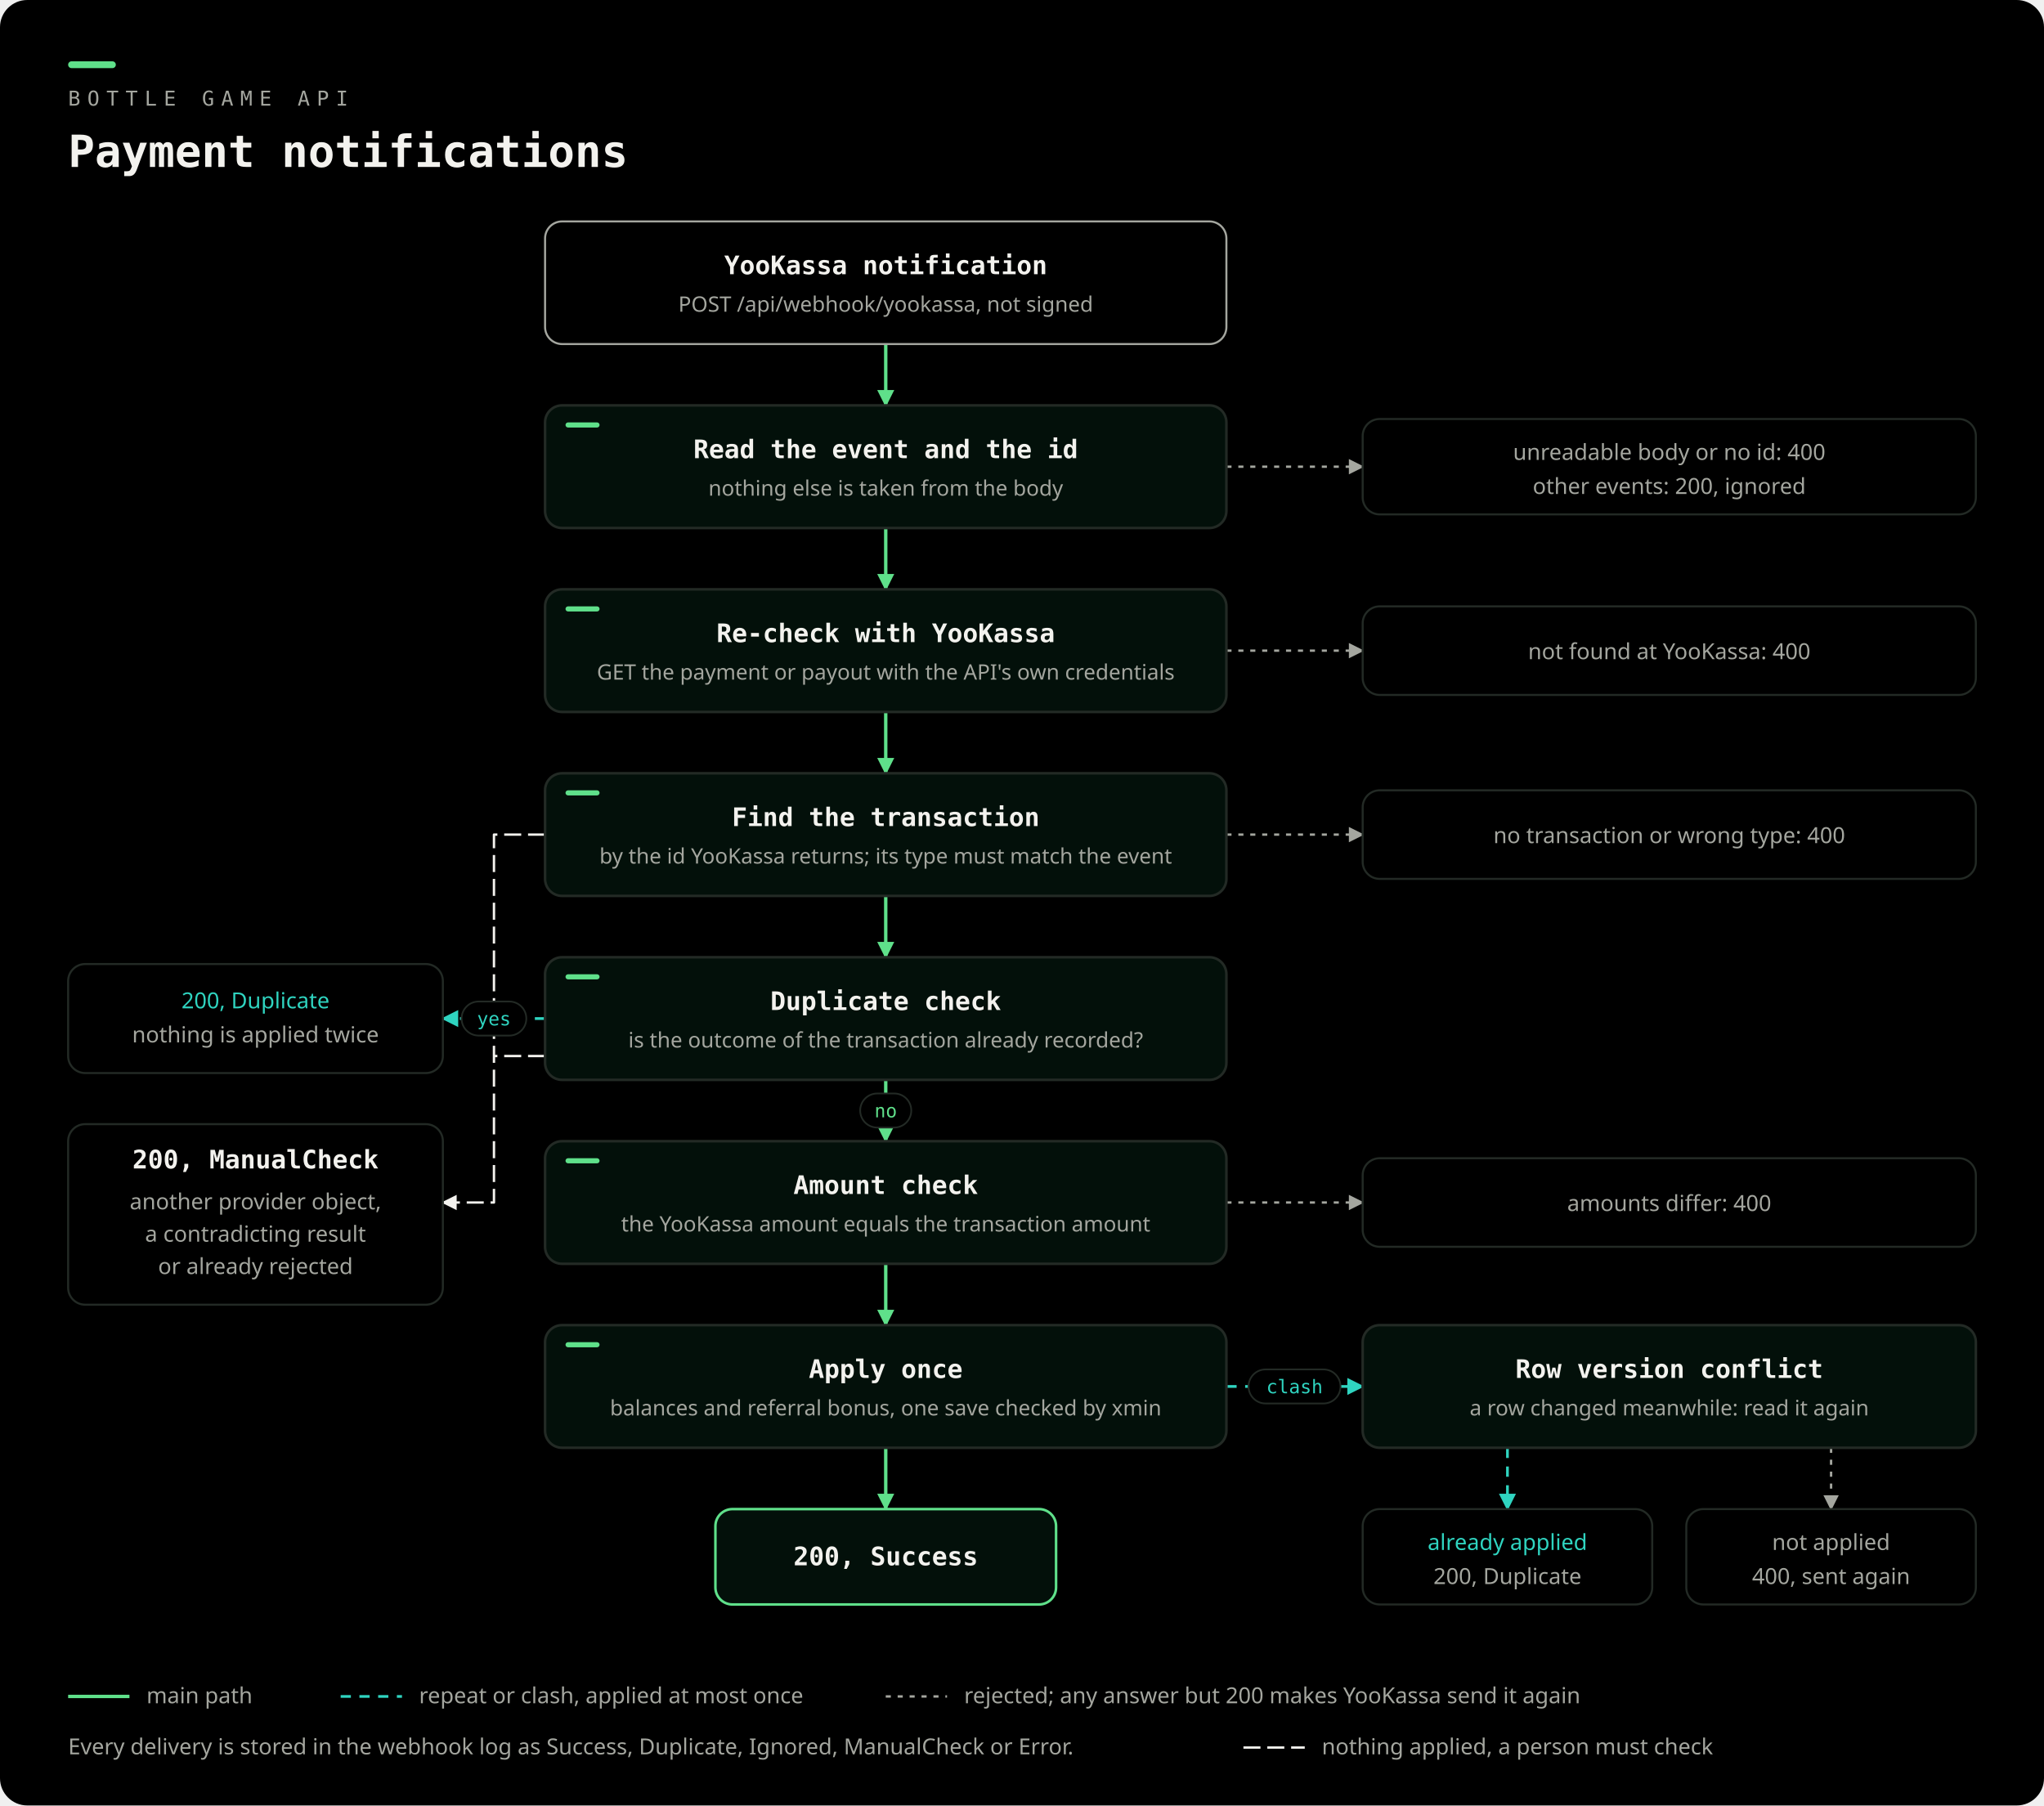
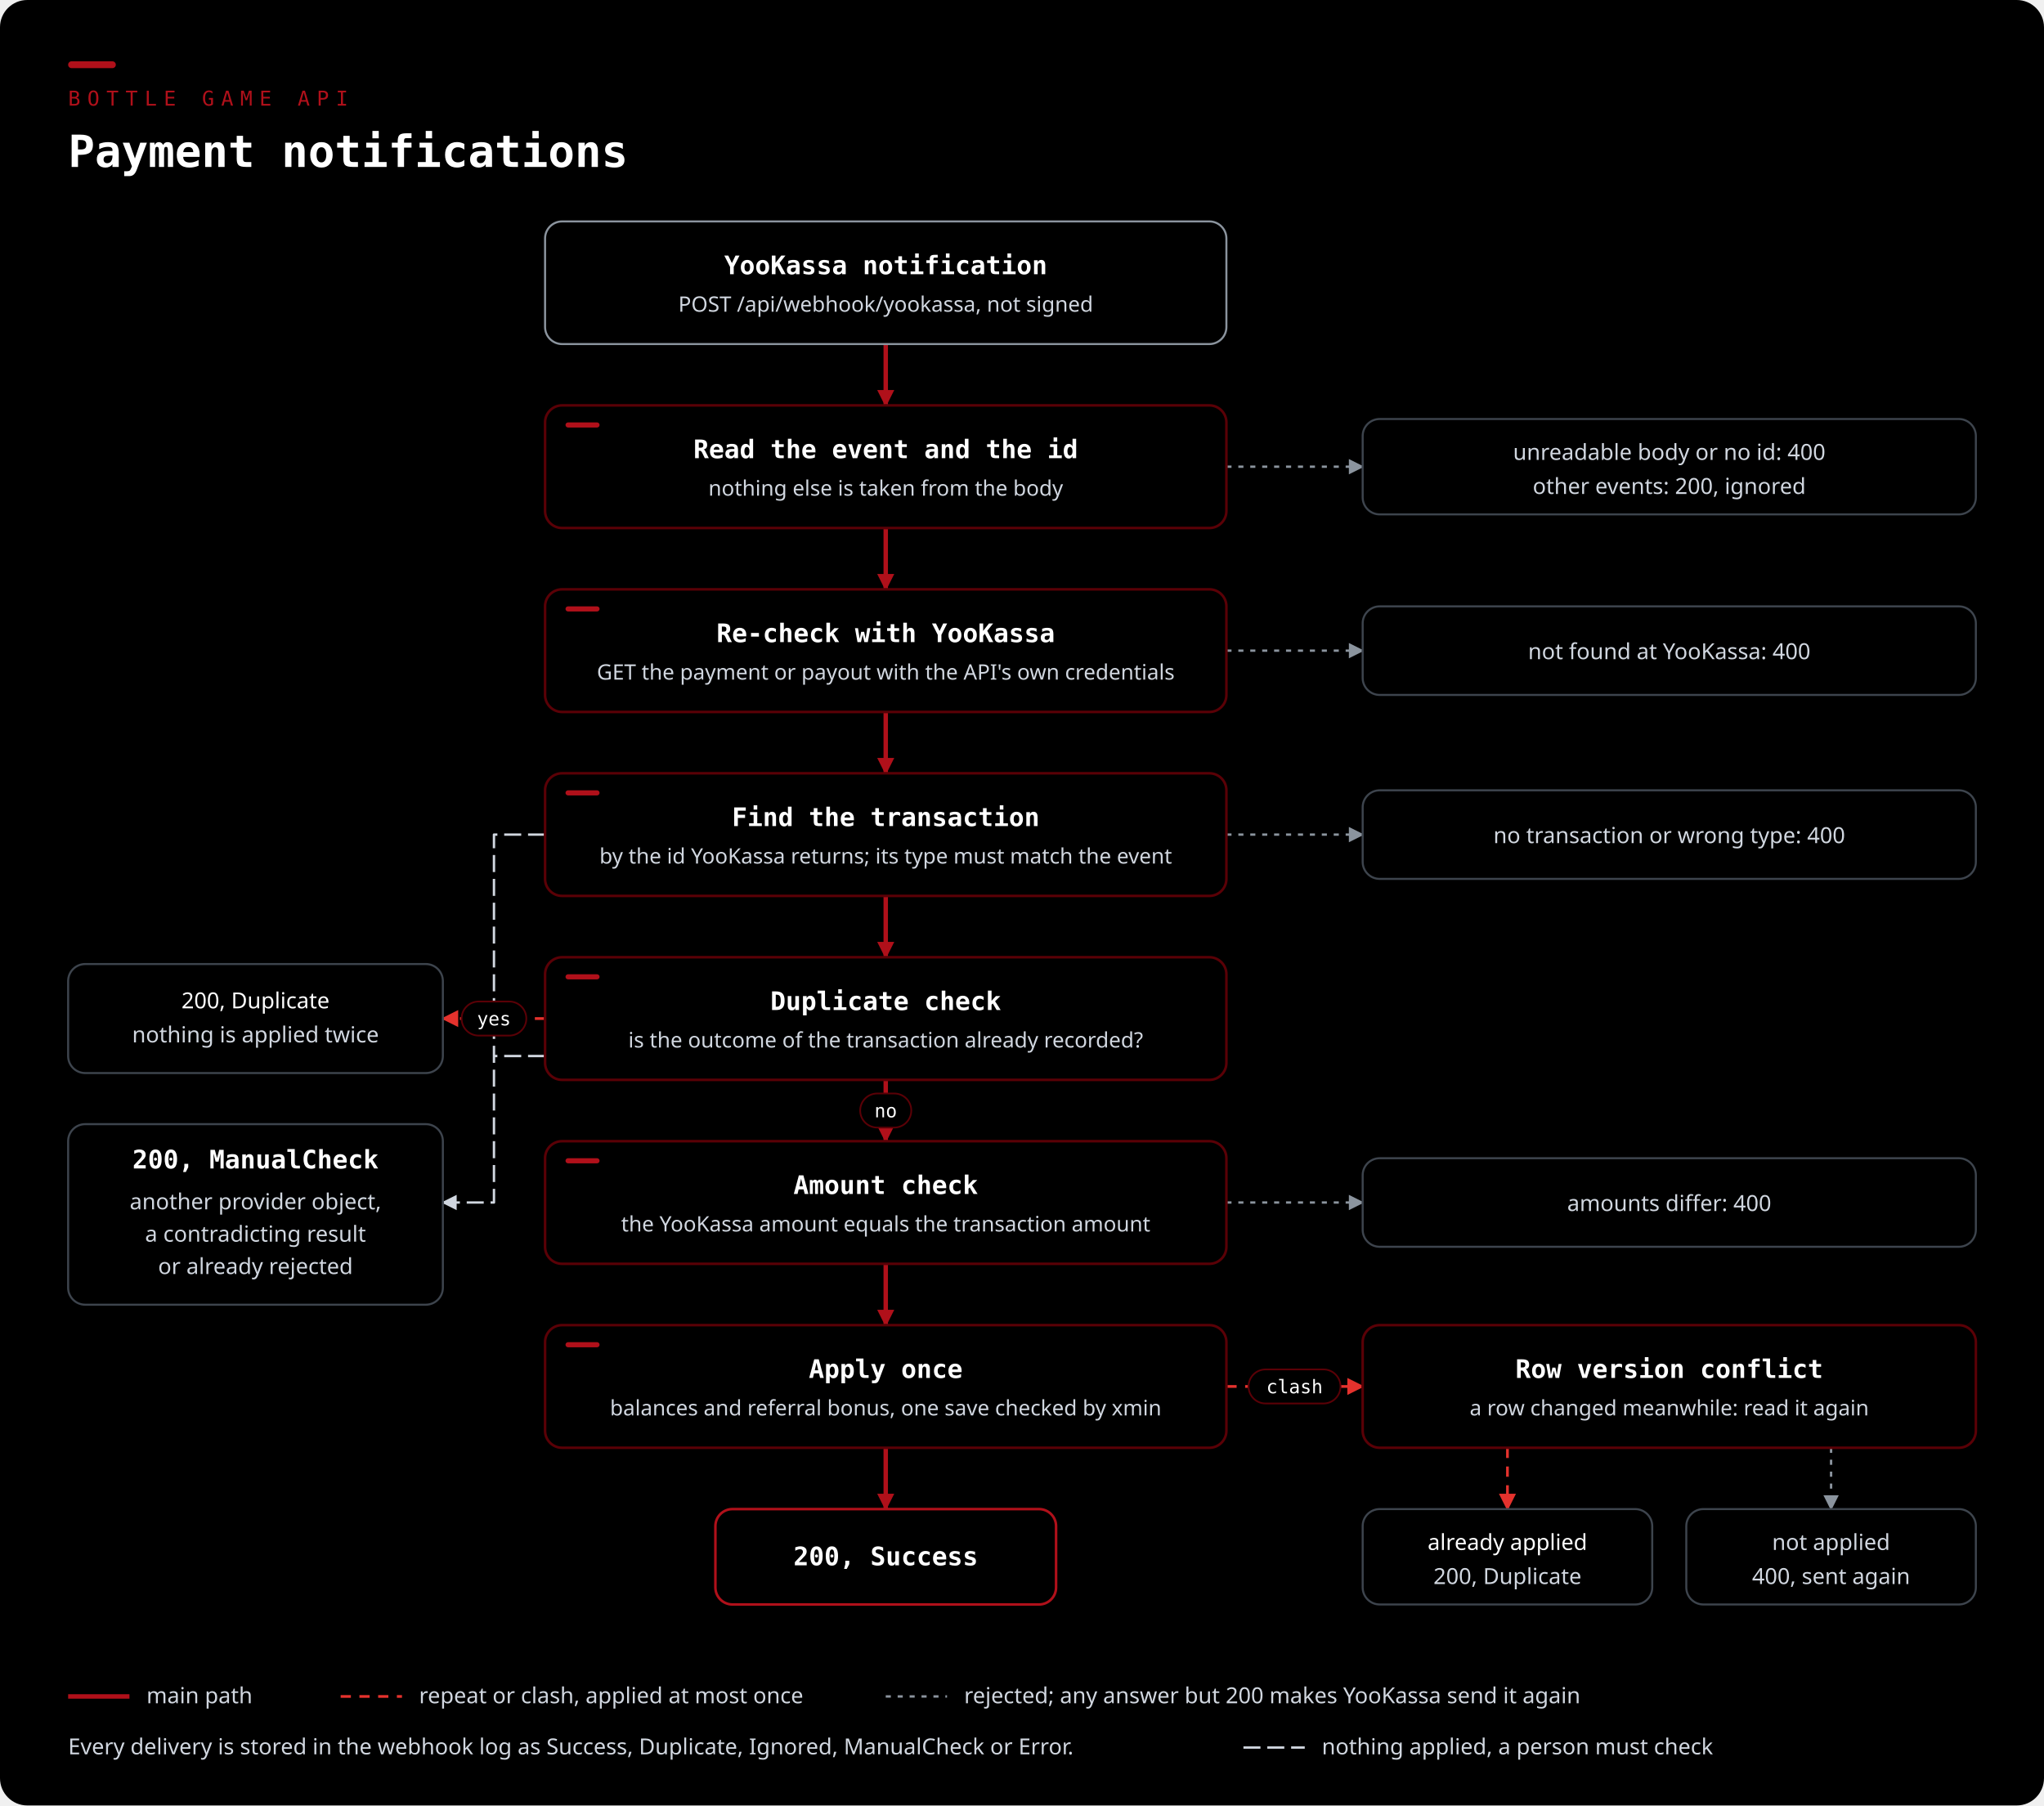
<svg xmlns="http://www.w3.org/2000/svg" width="1200" height="1060" viewBox="0 0 1200 1060">
  <defs>
    <style>
      .bg { fill: #000000; }
-       .node { fill: #03100a; stroke: #232a25; stroke-width: 1.5; }
-       .ext { fill: #000000; stroke: #a4a69f; stroke-width: 1.2; }
-       .done { fill: #03100a; stroke: #5fe08a; stroke-width: 1.5; }
-       .note { fill: #000000; stroke: #232a25; stroke-width: 1.2; }
-       .bar { fill: #5fe08a; }
-       .t { font-family: 'JetBrains Mono', Consolas, monospace; font-weight: 700; font-size: 15px; fill: #f3f2ee; text-anchor: middle; }
-       .s { font-family: 'IBM Plex Sans', 'Segoe UI', sans-serif; font-weight: 400; font-size: 12.5px; fill: #a4a69f; text-anchor: middle; }
-       .n { font-family: 'IBM Plex Sans', 'Segoe UI', sans-serif; font-weight: 400; font-size: 13px; fill: #a4a69f; text-anchor: middle; }
-       .n-ok { fill: #2fd4c0; }
-       .handle { font-family: 'JetBrains Mono', Consolas, monospace; font-weight: 500; font-size: 12px; letter-spacing: 4px; fill: #a4a69f; }
-       .title { font-family: 'JetBrains Mono', Consolas, monospace; font-weight: 700; font-size: 26px; fill: #f3f2ee; }
-       .main { stroke: #5fe08a; stroke-width: 2; fill: none; stroke-linejoin: round; }
-       .second { stroke: #2fd4c0; stroke-width: 1.6; fill: none; stroke-dasharray: 6 5; stroke-linejoin: round; }
-       .reject { stroke: #a4a69f; stroke-width: 1.4; fill: none; stroke-dasharray: 3 4; stroke-linejoin: round; }
-       .manual { stroke: #f3f2ee; stroke-width: 1.4; fill: none; stroke-dasharray: 10 4; stroke-linejoin: round; }
-       .pill { fill: #000000; stroke: #232a25; stroke-width: 1; }
+       .node { fill: #000000; stroke: #5a0006; stroke-width: 1.5; }
+       .ext { fill: #000000; stroke: #8b949e; stroke-width: 1.2; }
+       .done { fill: #000000; stroke: #b0101a; stroke-width: 1.5; }
+       .note { fill: #000000; stroke: #3d444d; stroke-width: 1.2; }
+       .bar { fill: #b0101a; }
+       .t { font-family: 'JetBrains Mono', Consolas, monospace; font-weight: 700; font-size: 15px; fill: #ffffff; text-anchor: middle; }
+       .s { font-family: 'IBM Plex Sans', 'Segoe UI', sans-serif; font-weight: 400; font-size: 12.5px; fill: #d1d7e0; text-anchor: middle; }
+       .n { font-family: 'IBM Plex Sans', 'Segoe UI', sans-serif; font-weight: 400; font-size: 13px; fill: #d1d7e0; text-anchor: middle; }
+       .n-ok { fill: #ffffff; }
+       .handle { font-family: 'JetBrains Mono', Consolas, monospace; font-weight: 500; font-size: 12px; letter-spacing: 4px; fill: #b0101a; }
+       .title { font-family: 'JetBrains Mono', Consolas, monospace; font-weight: 700; font-size: 26px; fill: #ffffff; }
+       .main { stroke: #b0101a; stroke-width: 2.6; fill: none; stroke-linejoin: round; }
+       .second { stroke: #e5322d; stroke-width: 1.6; fill: none; stroke-dasharray: 6 5; stroke-linejoin: round; }
+       .reject { stroke: #8b949e; stroke-width: 1.4; fill: none; stroke-dasharray: 3 4; stroke-linejoin: round; }
+       .manual { stroke: #d1d7e0; stroke-width: 1.4; fill: none; stroke-dasharray: 10 4; stroke-linejoin: round; }
+       .pill { fill: #000000; stroke: #5a0006; stroke-width: 1; }
      .l { font-family: 'JetBrains Mono', Consolas, monospace; font-weight: 500; font-size: 11px; text-anchor: middle; }
-       .l-main { fill: #5fe08a; }
-       .l-second { fill: #2fd4c0; }
-       .legend { font-family: 'IBM Plex Sans', 'Segoe UI', sans-serif; font-size: 13px; fill: #a4a69f; }
+       .l-main { fill: #ffffff; }
+       .l-second { fill: #ffffff; }
+       .legend { font-family: 'IBM Plex Sans', 'Segoe UI', sans-serif; font-size: 13px; fill: #d1d7e0; }
    </style>
    <marker id="arrow-main" viewBox="0 0 10 10" refX="9" refY="5" markerWidth="10" markerHeight="10" markerUnits="userSpaceOnUse" orient="auto">
-       <path d="M0,0 L10,5 L0,10 z" fill="#5fe08a" />
+       <path d="M0,0 L10,5 L0,10 z" fill="#b0101a" />
    </marker>
    <marker id="arrow-second" viewBox="0 0 10 10" refX="9" refY="5" markerWidth="10" markerHeight="10" markerUnits="userSpaceOnUse" orient="auto">
-       <path d="M0,0 L10,5 L0,10 z" fill="#2fd4c0" />
+       <path d="M0,0 L10,5 L0,10 z" fill="#e5322d" />
    </marker>
    <marker id="arrow-manual" viewBox="0 0 10 10" refX="9" refY="5" markerWidth="9" markerHeight="9" markerUnits="userSpaceOnUse" orient="auto">
-       <path d="M0,0 L10,5 L0,10 z" fill="#f3f2ee" />
+       <path d="M0,0 L10,5 L0,10 z" fill="#d1d7e0" />
    </marker>
    <marker id="arrow-reject" viewBox="0 0 10 10" refX="9" refY="5" markerWidth="9" markerHeight="9" markerUnits="userSpaceOnUse" orient="auto">
-       <path d="M0,0 L10,5 L0,10 z" fill="#a4a69f" />
+       <path d="M0,0 L10,5 L0,10 z" fill="#8b949e" />
    </marker>
  </defs>
  <rect class="bg" width="1200" height="1060" rx="16" />
  <rect class="bar" x="40" y="36" width="28" height="4" rx="2" />
  <text class="handle" x="40" y="62">BOTTLE GAME API</text>
  <text class="title" x="40" y="98">Payment notifications</text>
  <path class="main" d="M520,202 V238" marker-end="url(#arrow-main)" />
  <path class="main" d="M520,310 V346" marker-end="url(#arrow-main)" />
  <path class="main" d="M520,418 V454" marker-end="url(#arrow-main)" />
  <path class="main" d="M520,526 V562" marker-end="url(#arrow-main)" />
  <path class="main" d="M520,634 V670" marker-end="url(#arrow-main)" />
  <path class="main" d="M520,742 V778" marker-end="url(#arrow-main)" />
  <path class="main" d="M520,850 V886" marker-end="url(#arrow-main)" />
  <path class="reject" d="M720,274 H800" marker-end="url(#arrow-reject)" />
  <path class="reject" d="M720,382 H800" marker-end="url(#arrow-reject)" />
  <path class="reject" d="M720,490 H800" marker-end="url(#arrow-reject)" />
  <path class="reject" d="M720,706 H800" marker-end="url(#arrow-reject)" />
  <path class="reject" d="M1075,850 V886" marker-end="url(#arrow-reject)" />
  <path class="second" d="M320,598 H260" marker-end="url(#arrow-second)" />
  <path class="second" d="M720,814 H800" marker-end="url(#arrow-second)" />
  <path class="second" d="M885,850 V886" marker-end="url(#arrow-second)" />
  <path class="manual" d="M320,490 H290 V706 H260" marker-end="url(#arrow-manual)" />
  <path class="manual" d="M320,620 H290" />
  <rect class="pill" x="271" y="588" width="38" height="20" rx="10" />
  <text class="l l-second" x="290" y="602">yes</text>
  <rect class="pill" x="505" y="642" width="30" height="20" rx="10" />
  <text class="l l-main" x="520" y="656">no</text>
  <rect class="pill" x="733" y="804" width="54" height="20" rx="10" />
  <text class="l l-second" x="760" y="818">clash</text>
  <rect class="ext" x="320" y="130" width="400" height="72" rx="10" />
  <text class="t" x="520" y="161">YooKassa notification</text>
  <text class="s" x="520" y="183">POST /api/webhook/yookassa, not signed</text>
  <rect class="node" x="320" y="238" width="400" height="72" rx="10" />
  <rect class="bar" x="332" y="248" width="20" height="3" rx="1.5" />
  <text class="t" x="520" y="269">Read the event and the id</text>
  <text class="s" x="520" y="291">nothing else is taken from the body</text>
  <rect class="node" x="320" y="346" width="400" height="72" rx="10" />
  <rect class="bar" x="332" y="356" width="20" height="3" rx="1.5" />
  <text class="t" x="520" y="377">Re-check with YooKassa</text>
  <text class="s" x="520" y="399">GET the payment or payout with the API's own credentials</text>
  <rect class="node" x="320" y="454" width="400" height="72" rx="10" />
  <rect class="bar" x="332" y="464" width="20" height="3" rx="1.5" />
  <text class="t" x="520" y="485">Find the transaction</text>
  <text class="s" x="520" y="507">by the id YooKassa returns; its type must match the event</text>
  <rect class="node" x="320" y="562" width="400" height="72" rx="10" />
  <rect class="bar" x="332" y="572" width="20" height="3" rx="1.5" />
  <text class="t" x="520" y="593">Duplicate check</text>
  <text class="s" x="520" y="615">is the outcome of the transaction already recorded?</text>
  <rect class="node" x="320" y="670" width="400" height="72" rx="10" />
  <rect class="bar" x="332" y="680" width="20" height="3" rx="1.5" />
  <text class="t" x="520" y="701">Amount check</text>
  <text class="s" x="520" y="723">the YooKassa amount equals the transaction amount</text>
  <rect class="node" x="320" y="778" width="400" height="72" rx="10" />
  <rect class="bar" x="332" y="788" width="20" height="3" rx="1.5" />
  <text class="t" x="520" y="809">Apply once</text>
  <text class="s" x="520" y="831">balances and referral bonus, one save checked by xmin</text>
  <rect class="done" x="420" y="886" width="200" height="56" rx="10" />
  <text class="t" x="520" y="919">200, Success</text>
  <rect class="note" x="800" y="246" width="360" height="56" rx="10" />
  <text class="n" x="980" y="270">unreadable body or no id: 400</text>
  <text class="n" x="980" y="290">other events: 200, ignored</text>
  <rect class="note" x="800" y="356" width="360" height="52" rx="10" />
  <text class="n" x="980" y="387">not found at YooKassa: 400</text>
  <rect class="note" x="800" y="464" width="360" height="52" rx="10" />
  <text class="n" x="980" y="495">no transaction or wrong type: 400</text>
  <rect class="note" x="800" y="680" width="360" height="52" rx="10" />
  <text class="n" x="980" y="711">amounts differ: 400</text>
  <rect class="note" x="40" y="566" width="220" height="64" rx="10" />
  <text class="n n-ok" x="150" y="592">200, Duplicate</text>
  <text class="n" x="150" y="612">nothing is applied twice</text>
  <rect class="node" x="800" y="778" width="360" height="72" rx="10" />
  <text class="t" x="980" y="809">Row version conflict</text>
  <text class="s" x="980" y="831">a row changed meanwhile: read it again</text>
  <rect class="note" x="800" y="886" width="170" height="56" rx="10" />
  <text class="n n-ok" x="885" y="910">already applied</text>
  <text class="n" x="885" y="930">200, Duplicate</text>
  <rect class="note" x="990" y="886" width="170" height="56" rx="10" />
  <text class="n" x="1075" y="910">not applied</text>
  <text class="n" x="1075" y="930">400, sent again</text>
  <rect class="note" x="40" y="660" width="220" height="106" rx="10" />
  <text class="t" x="150" y="686">200, ManualCheck</text>
  <text class="n" x="150" y="710">another provider object,</text>
  <text class="n" x="150" y="729">a contradicting result</text>
  <text class="n" x="150" y="748">or already rejected</text>
  <path class="main" d="M40,996 H76" />
  <text class="legend" x="86" y="1000">main path</text>
  <path class="second" d="M200,996 H236" />
  <text class="legend" x="246" y="1000">repeat or clash, applied at most once</text>
  <path class="reject" d="M520,996 H556" />
  <text class="legend" x="566" y="1000">rejected; any answer but 200 makes YooKassa send it again</text>
  <text class="legend" x="40" y="1030">Every delivery is stored in the webhook log as Success, Duplicate, Ignored, ManualCheck or Error.</text>
  <path class="manual" d="M730,1026 H766" />
  <text class="legend" x="776" y="1030">nothing applied, a person must check</text>
</svg>
